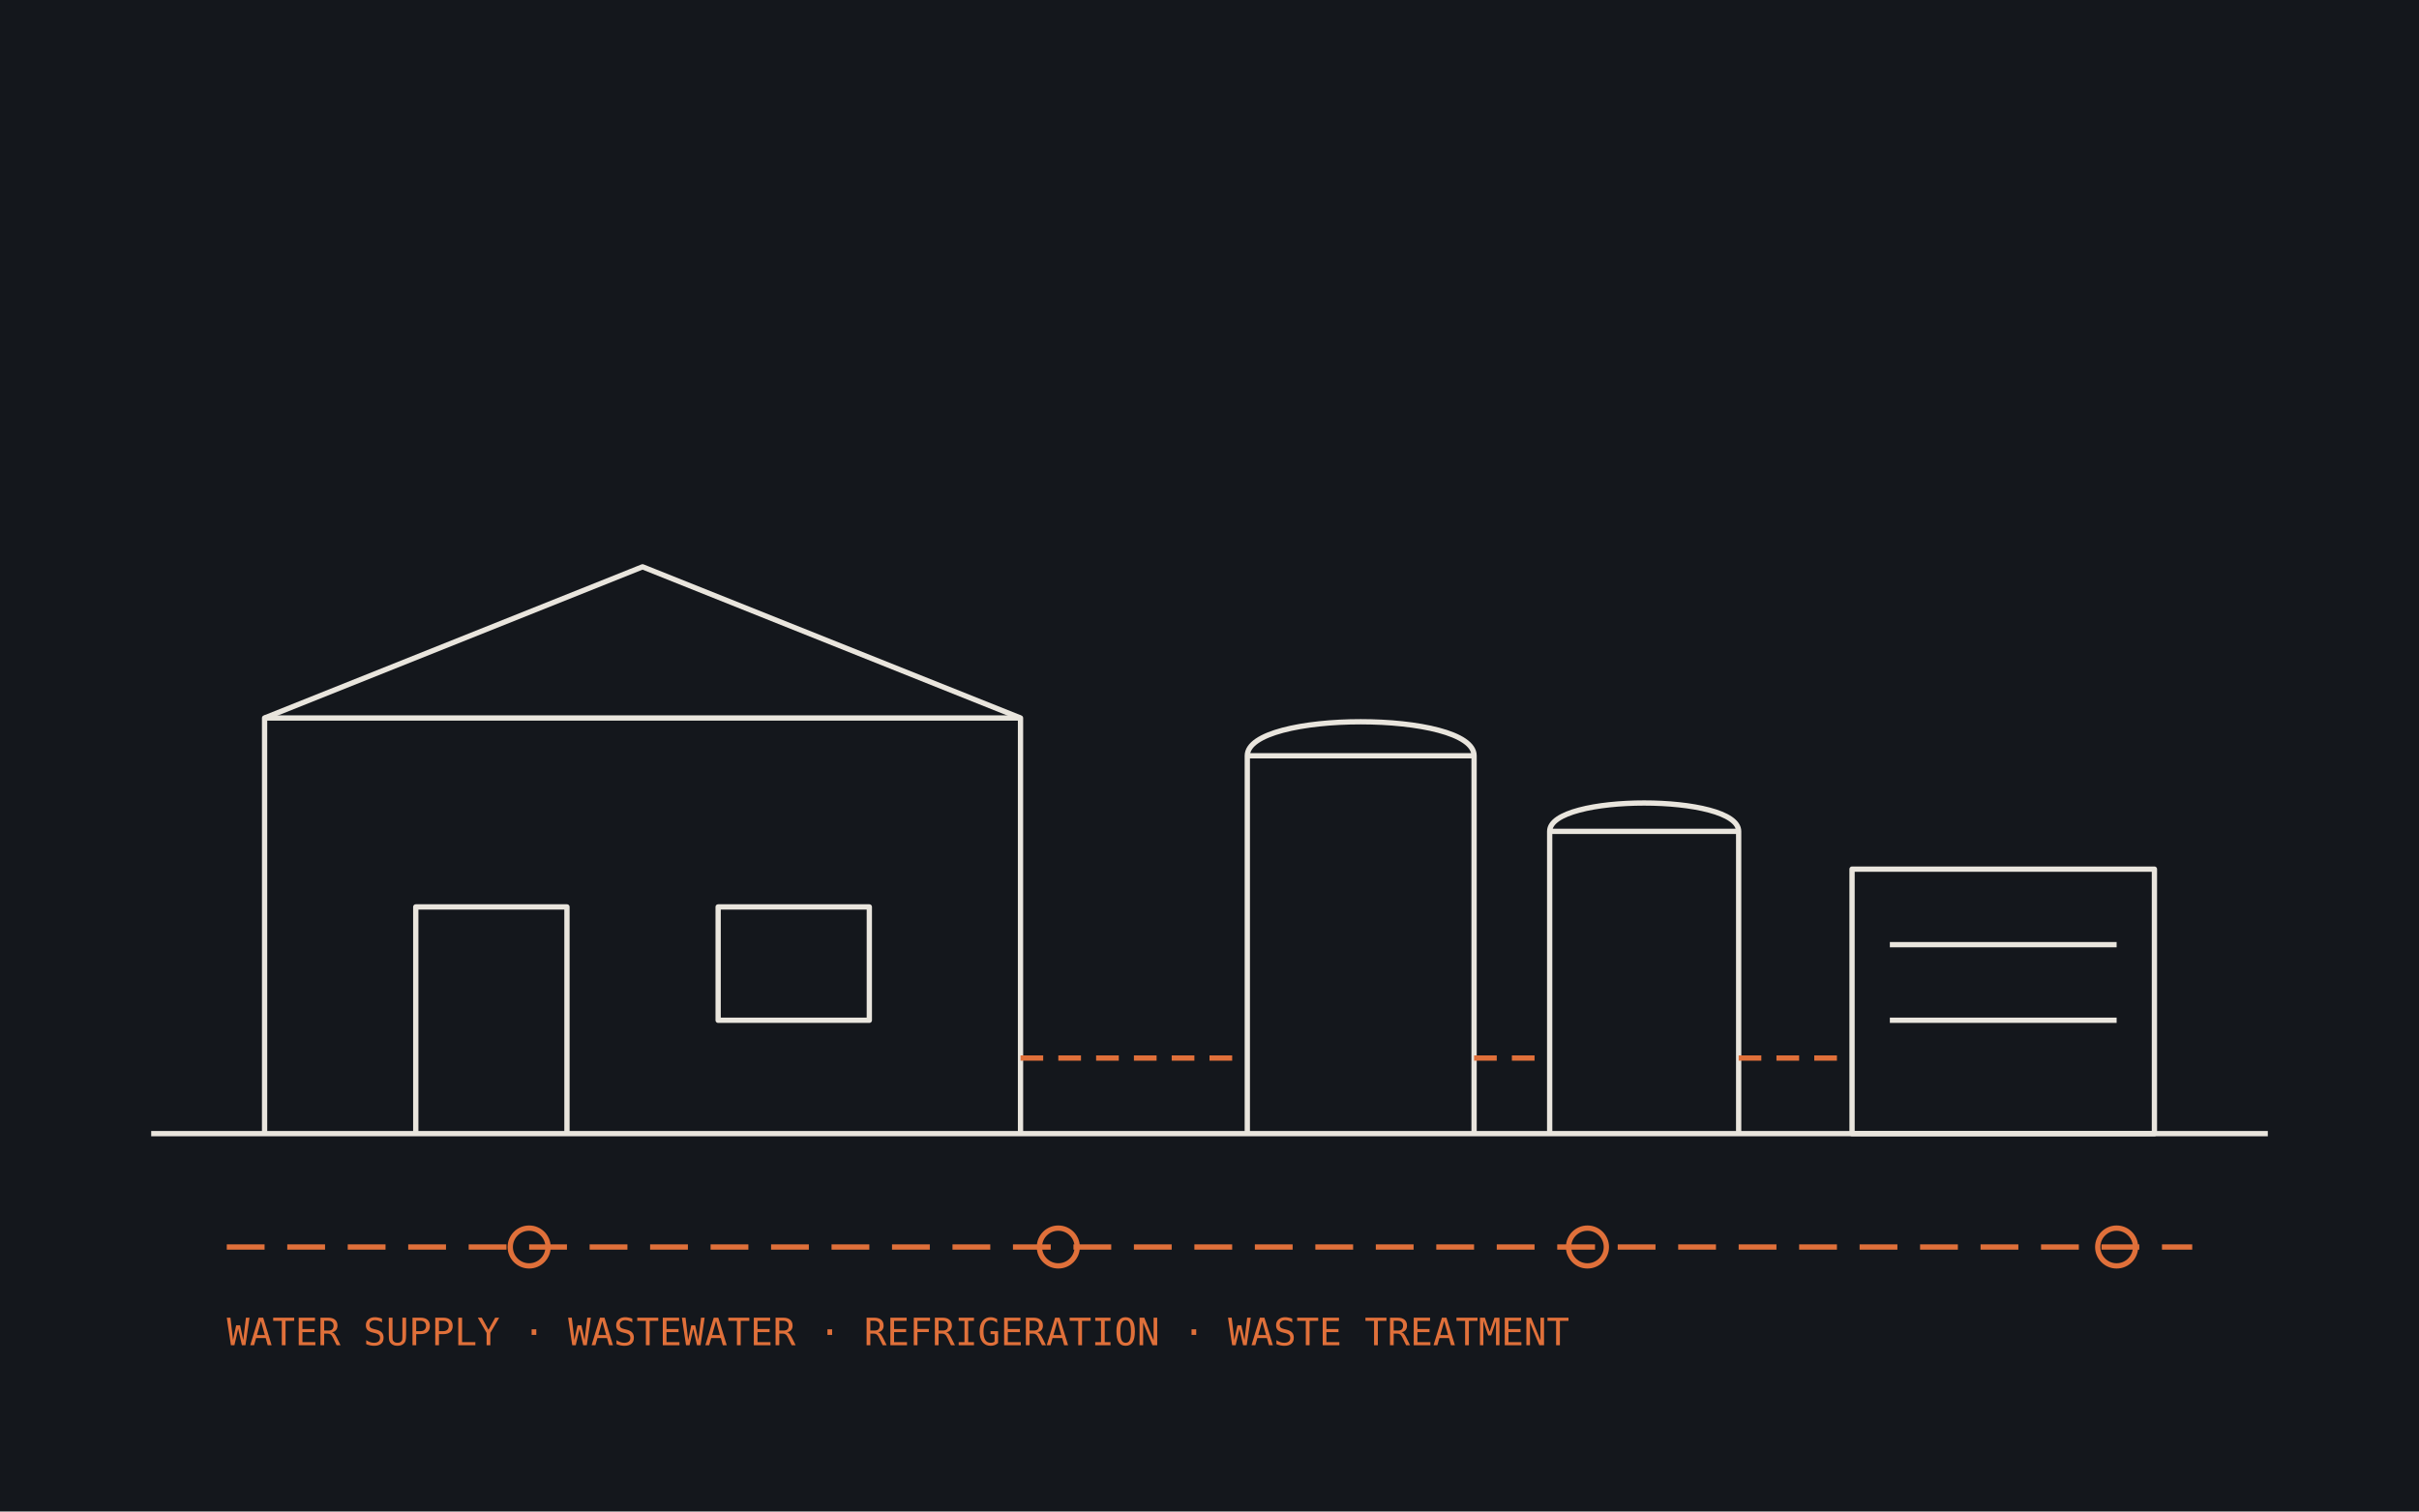
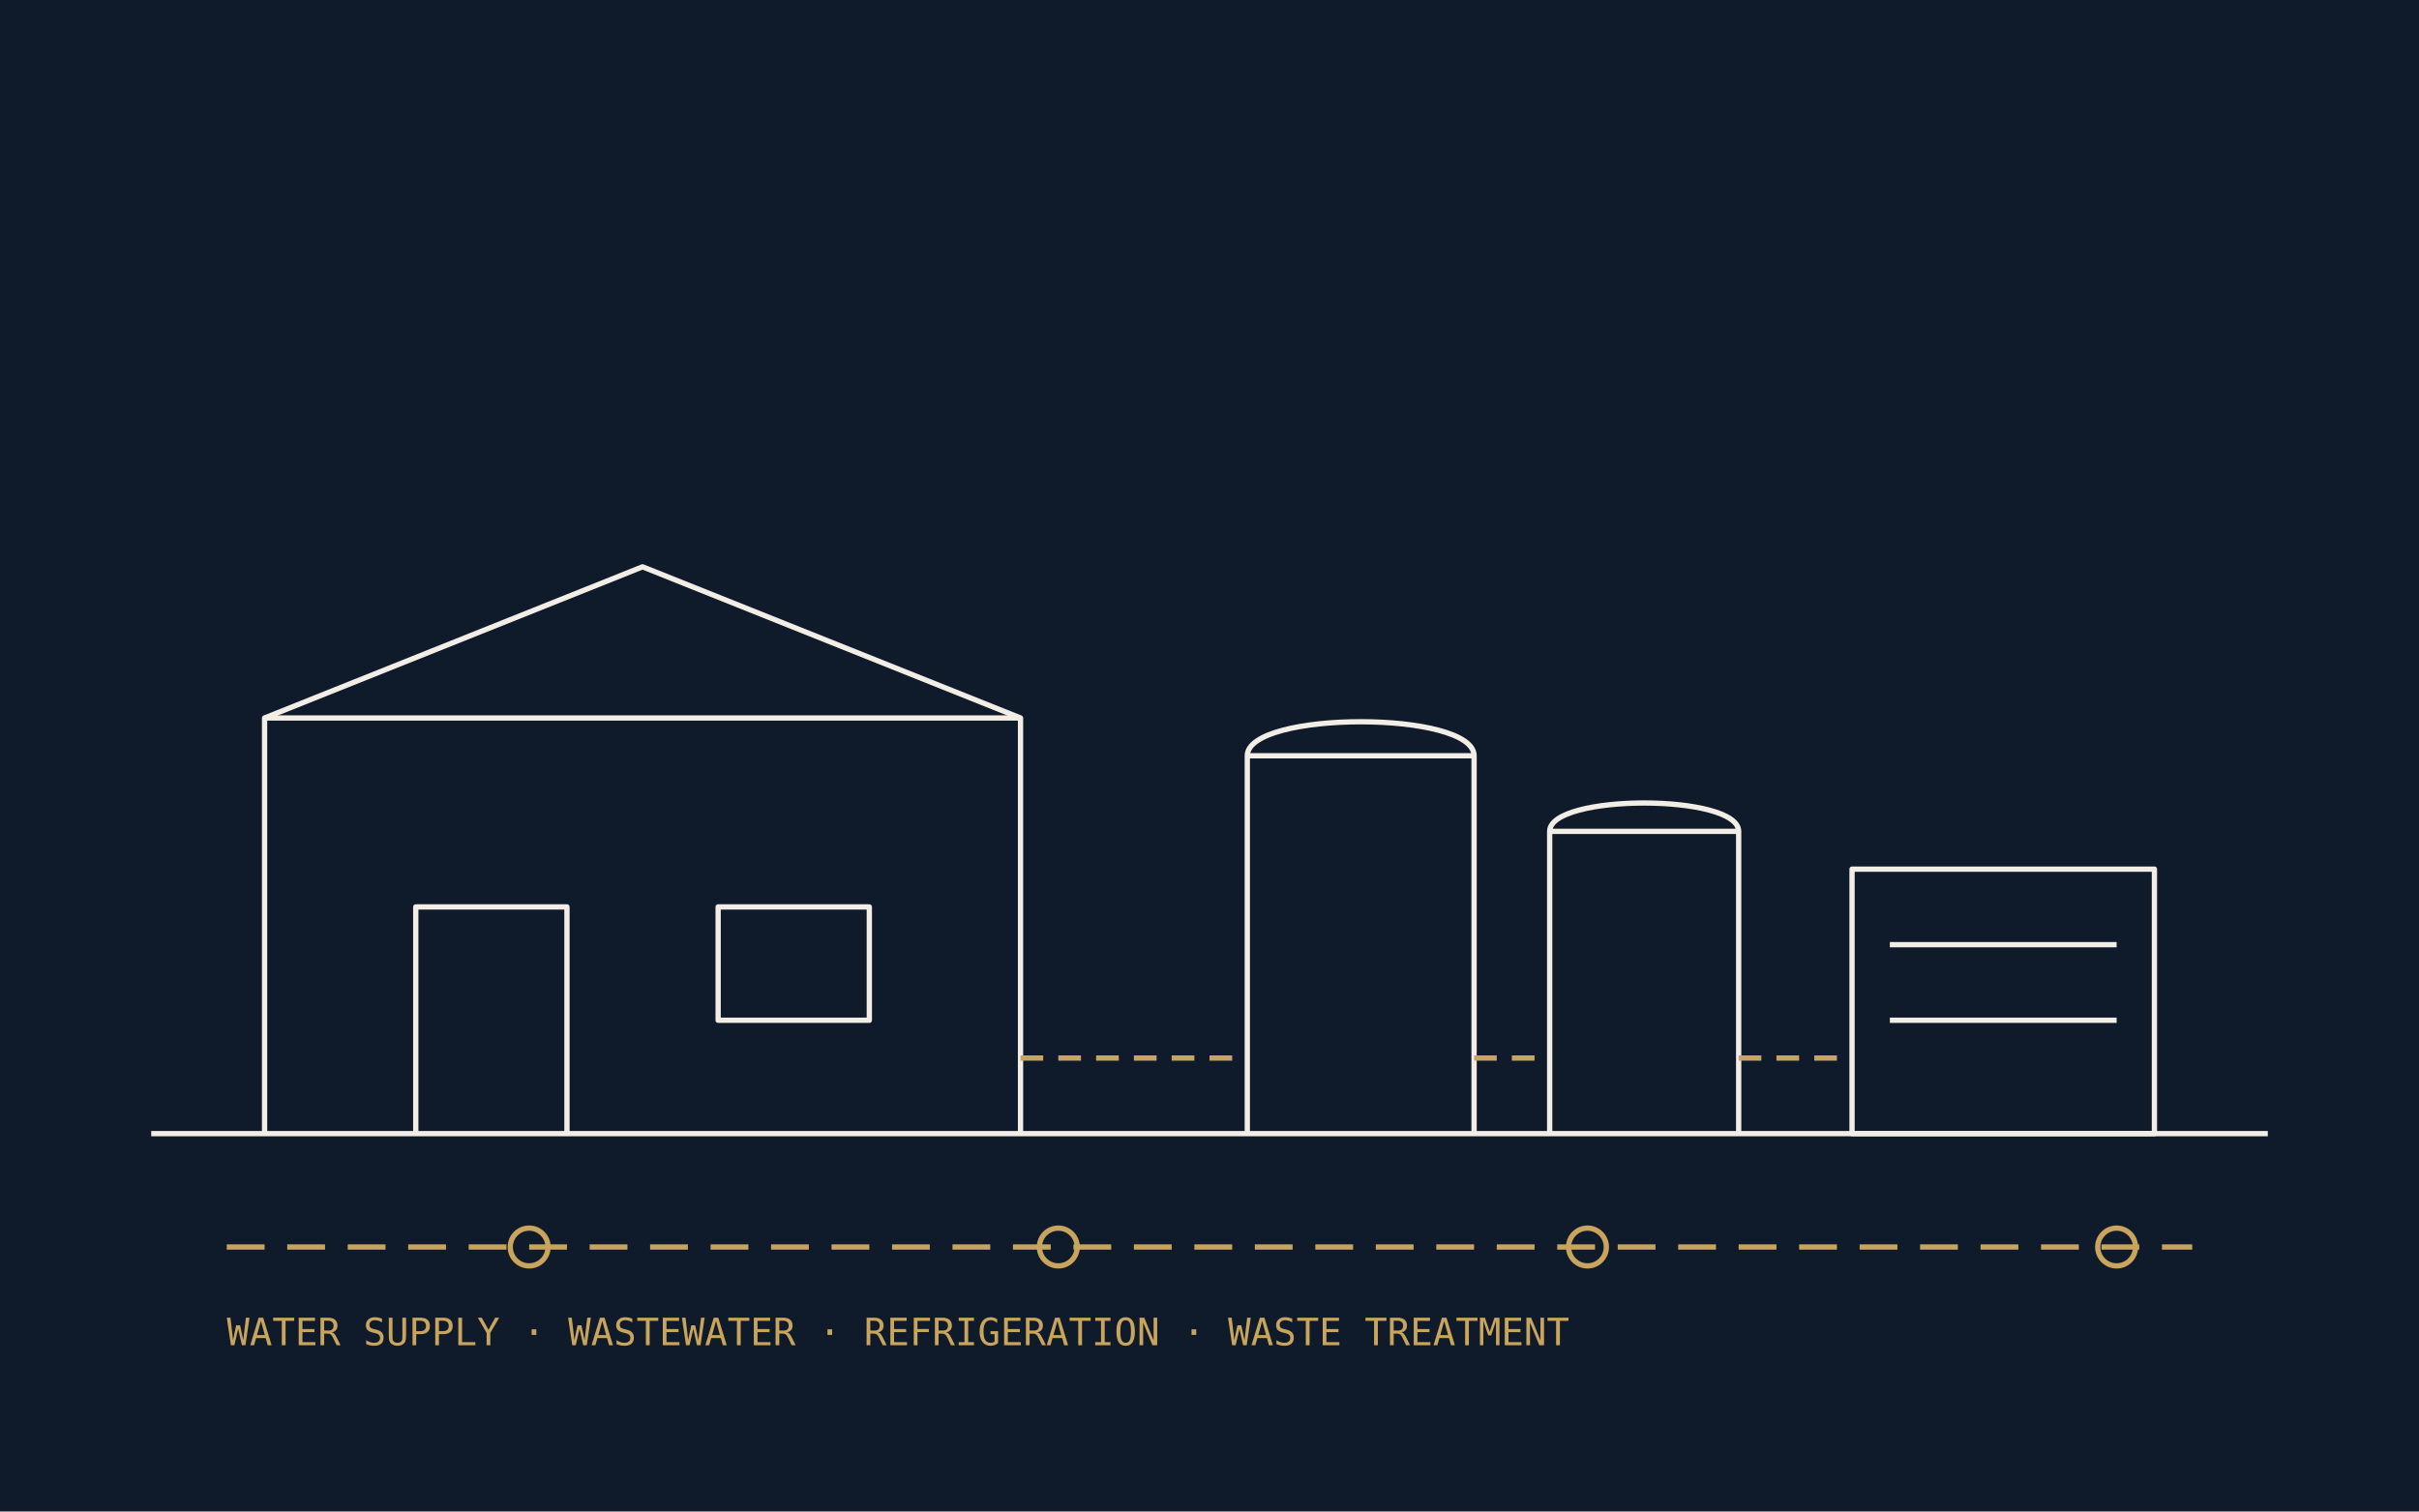
<svg xmlns="http://www.w3.org/2000/svg" viewBox="0 0 640 400" role="img" aria-label="Slaughterhouse and utilities infrastructure (illustration)">
-   <rect width="640" height="400" fill="#14171C" />
-   <g fill="none" stroke="#E9E5DD" stroke-width="1.4" stroke-linejoin="round">
+   <rect width="640" height="400" fill="#0F1A2B" />
+   <g fill="none" stroke="#F2EEE6" stroke-width="1.4" stroke-linejoin="round">
    <path d="M40 300H600" />
    <path d="M70 300V190L170 150 270 190V300" />
    <path d="M70 190H270" />
    <path d="M110 300V240h40v60M190 240h40v30h-40z" />
    <path d="M330 300V200h60v100M330 200c0-12 60-12 60 0" />
    <path d="M410 300V220h50v80M410 220c0-10 50-10 50 0" />
    <path d="M490 300V230h80v70z" />
    <path d="M500 250h60M500 270h60" />
-     <path d="M270 280H330M390 280H410M460 280H490" stroke="#E0703A" stroke-dasharray="6 4" />
-     <path d="M60 330H580" stroke="#E0703A" stroke-dasharray="10 6" />
-     <circle cx="140" cy="330" r="5" stroke="#E0703A" />
-     <circle cx="280" cy="330" r="5" stroke="#E0703A" />
-     <circle cx="420" cy="330" r="5" stroke="#E0703A" />
-     <circle cx="560" cy="330" r="5" stroke="#E0703A" />
-     <text x="60" y="356" font-family="ui-monospace,Consolas,monospace" font-size="10" fill="#E0703A" fill-opacity="1" stroke="none" text-anchor="start">WATER SUPPLY · WASTEWATER · REFRIGERATION · WASTE TREATMENT</text>
+     <path d="M270 280H330M390 280H410M460 280H490" stroke="#C9A45C" stroke-dasharray="6 4" />
+     <path d="M60 330H580" stroke="#C9A45C" stroke-dasharray="10 6" />
+     <circle cx="140" cy="330" r="5" stroke="#C9A45C" />
+     <circle cx="280" cy="330" r="5" stroke="#C9A45C" />
+     <circle cx="420" cy="330" r="5" stroke="#C9A45C" />
+     <circle cx="560" cy="330" r="5" stroke="#C9A45C" />
+     <text x="60" y="356" font-family="ui-monospace,Consolas,monospace" font-size="10" fill="#C9A45C" fill-opacity="1" stroke="none" text-anchor="start">WATER SUPPLY · WASTEWATER · REFRIGERATION · WASTE TREATMENT</text>
  </g>
</svg>
